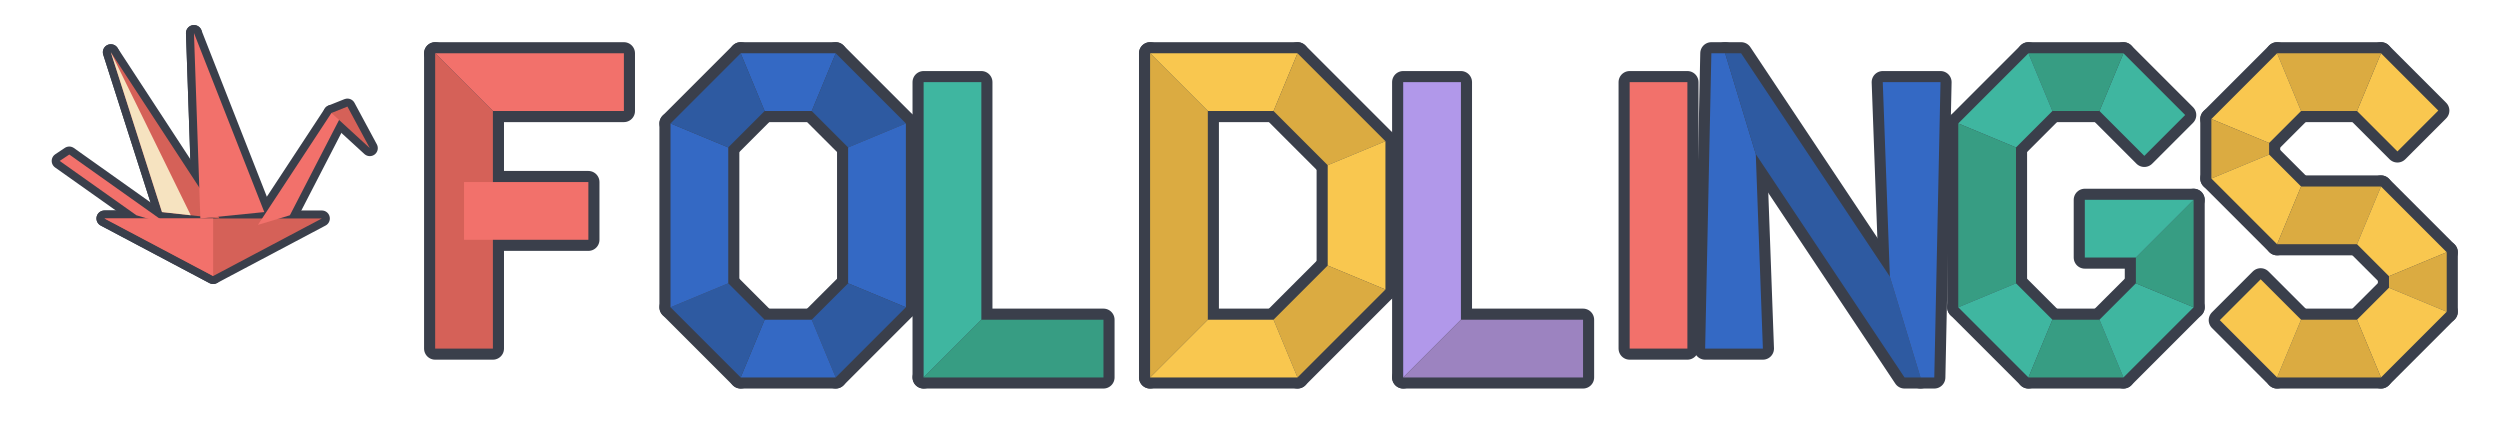
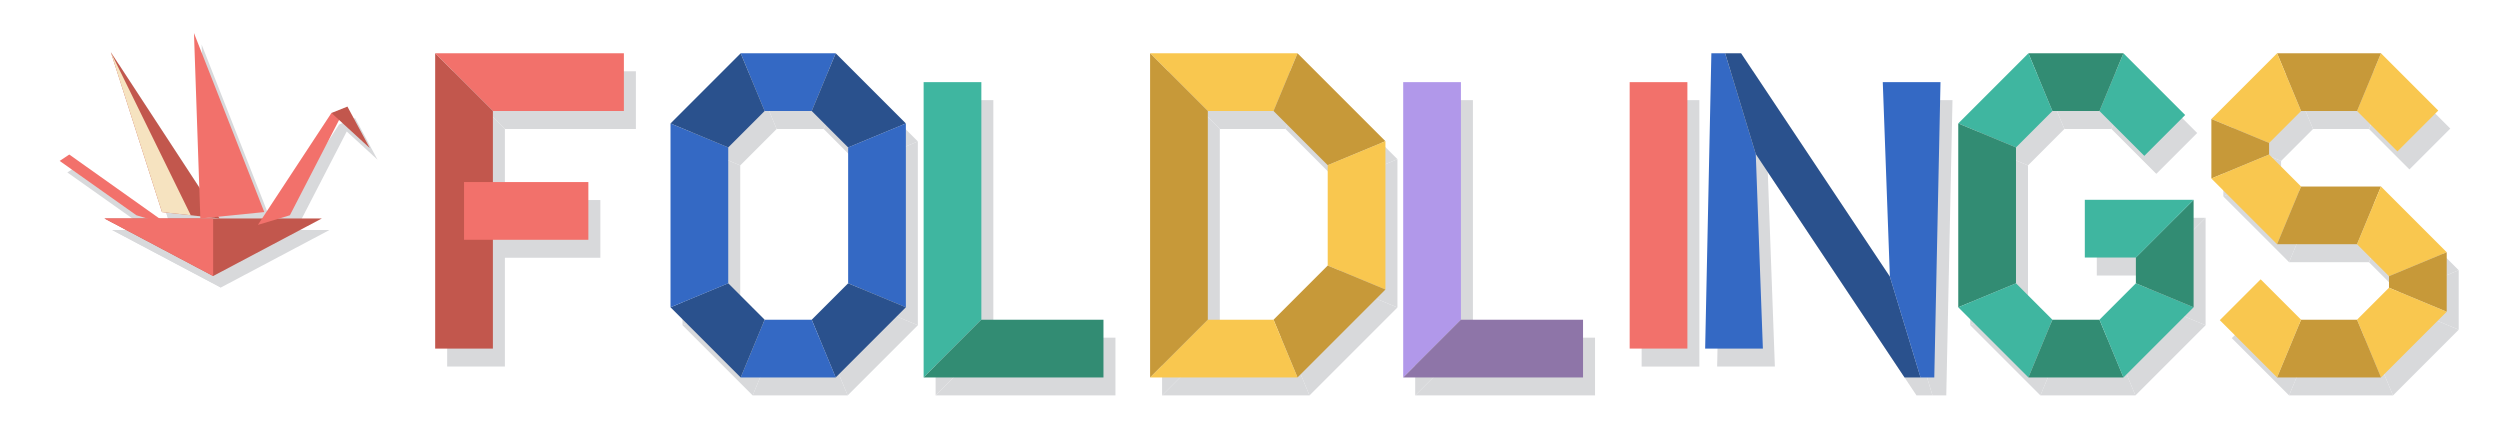
<svg xmlns="http://www.w3.org/2000/svg" width="563" height="97" viewBox="0 0 563 97">
  <g transform="translate(12 6) scale(0.72)">
-     <polygon points="16,60 84,60 50,78" fill="#3A3F4B" stroke="#3A3F4B" stroke-width="5" stroke-linejoin="round" />
-     <polygon points="16,60 50,60 50,78" fill="#3A3F4B" stroke="#3A3F4B" stroke-width="5" stroke-linejoin="round" />
-     <polygon points="34,58 52,60 18,8" fill="#3A3F4B" stroke="#3A3F4B" stroke-width="5" stroke-linejoin="round" />
-     <polygon points="34,58 43,59 18,8" fill="#3A3F4B" stroke="#3A3F4B" stroke-width="5" stroke-linejoin="round" />
-     <polygon points="46,60 66,58 44,2" fill="#3A3F4B" stroke="#3A3F4B" stroke-width="5" stroke-linejoin="round" />
-     <polygon points="44,2 46,60" fill="#3A3F4B" stroke="#3A3F4B" stroke-width="5" stroke-linejoin="round" />
-     <polygon points="64,62 74,59 90,28 87,27" fill="#3A3F4B" stroke="#3A3F4B" stroke-width="5" stroke-linejoin="round" />
-     <polygon points="87,27 92,25 99,38" fill="#3A3F4B" stroke="#3A3F4B" stroke-width="5" stroke-linejoin="round" />
-     <polygon points="36,62 26,59 2,42 5,40" fill="#3A3F4B" stroke="#3A3F4B" stroke-width="5" stroke-linejoin="round" />
-     <polygon points="16,60 84,60 50,78" fill="#D56158" />
+     <g transform="translate(2.4 3.6)" opacity="0.2">
+       <polygon points="16,60 84,60 50,78" fill="#3A3F4B" />
+       <polygon points="16,60 50,60 50,78" fill="#3A3F4B" />
+       <polygon points="34,58 52,60 18,8" fill="#3A3F4B" />
+       <polygon points="34,58 43,59 18,8" fill="#3A3F4B" />
+       <polygon points="46,60 66,58 44,2" fill="#3A3F4B" />
+       <polygon points="44,2 46,60" fill="#3A3F4B" />
+       <polygon points="64,62 74,59 90,28 87,27" fill="#3A3F4B" />
+       <polygon points="87,27 92,25 99,38" fill="#3A3F4B" />
+       <polygon points="36,62 26,59 2,42 5,40" fill="#3A3F4B" />
+     </g>
+     <polygon points="16,60 84,60 50,78" fill="#C2574D" />
    <polygon points="16,60 50,60 50,78" fill="#F2716B" />
-     <polygon points="34,58 52,60 18,8" fill="#D56158" />
+     <polygon points="34,58 52,60 18,8" fill="#C2574D" />
    <polygon points="34,58 43,59 18,8" fill="#F6E3C0" />
    <polygon points="46,60 66,58 44,2" fill="#F2716B" />
-     <polygon points="44,2 46,60" fill="#D56158" />
+     <polygon points="44,2 46,60" fill="#C2574D" />
    <polygon points="64,62 74,59 90,28 87,27" fill="#F2716B" />
-     <polygon points="87,27 92,25 99,38" fill="#D56158" />
+     <polygon points="87,27 92,25 99,38" fill="#C2574D" />
    <polygon points="36,62 26,59 2,42 5,40" fill="#F2716B" />
  </g>
  <g transform="translate(98 12) scale(10)">
-     <polygon points="4.25,0 0,0 0,0 0,0 0,0 1.3,1.3 4.25,1.3 4.25,0" fill="#3A3F4B" stroke="#3A3F4B" stroke-width="0.5" stroke-linejoin="round" />
-     <polygon points="0,0 0,0 0,6.65 0,6.65 1.3,6.65 1.3,1.3 0,0 0,0" fill="#3A3F4B" stroke="#3A3F4B" stroke-width="0.5" stroke-linejoin="round" />
-     <polygon points="0.65,4.2 3.45,4.2 3.45,2.9 0.65,2.9" fill="#3A3F4B" stroke="#3A3F4B" stroke-width="0.5" stroke-linejoin="round" />
-     <polygon points="7.42,1.3 8.48,1.3 9.02,0 9.02,0 6.88,0 6.88,0" fill="#3A3F4B" stroke="#3A3F4B" stroke-width="0.5" stroke-linejoin="round" />
-     <polygon points="8.48,1.3 9.3,2.12 10.6,1.58 10.6,1.58 10.6,1.58 9.02,0 9.02,0 9.02,0" fill="#3A3F4B" stroke="#3A3F4B" stroke-width="0.5" stroke-linejoin="round" />
-     <polygon points="9.3,2.12 9.3,5.18 10.6,5.72 10.6,5.72 10.6,1.58 10.6,1.58" fill="#3A3F4B" stroke="#3A3F4B" stroke-width="0.5" stroke-linejoin="round" />
-     <polygon points="9.3,5.18 8.48,6 9.02,7.3 9.02,7.3 10.6,5.72 10.6,5.72 10.6,5.72" fill="#3A3F4B" stroke="#3A3F4B" stroke-width="0.5" stroke-linejoin="round" />
-     <polygon points="8.48,6 7.42,6 6.88,7.3 9.02,7.3" fill="#3A3F4B" stroke="#3A3F4B" stroke-width="0.5" stroke-linejoin="round" />
-     <polygon points="7.42,6 6.6,5.18 5.3,5.72 5.3,5.72 5.3,5.72 6.88,7.3 6.88,7.3" fill="#3A3F4B" stroke="#3A3F4B" stroke-width="0.5" stroke-linejoin="round" />
-     <polygon points="6.6,5.18 6.6,2.12 5.3,1.58 5.3,1.58 5.3,5.72 5.3,5.72" fill="#3A3F4B" stroke="#3A3F4B" stroke-width="0.5" stroke-linejoin="round" />
-     <polygon points="6.6,2.12 7.42,1.3 6.88,0 6.88,0 6.88,0 5.3,1.58 5.3,1.58 5.3,1.58" fill="#3A3F4B" stroke="#3A3F4B" stroke-width="0.5" stroke-linejoin="round" />
-     <polygon points="11,0.65 11,7.3 11,7.3 12.3,6 12.3,0.65 11,0.65" fill="#3A3F4B" stroke="#3A3F4B" stroke-width="0.5" stroke-linejoin="round" />
-     <polygon points="15.05,7.3 15.05,6 12.3,6 11,7.3" fill="#3A3F4B" stroke="#3A3F4B" stroke-width="0.5" stroke-linejoin="round" />
-     <polygon points="17.4,1.3 18.88,1.3 19.42,0 16.1,0 16.1,0 16.1,0 16.1,0" fill="#3A3F4B" stroke="#3A3F4B" stroke-width="0.5" stroke-linejoin="round" />
-     <polygon points="18.88,1.3 20.1,2.52 21.4,1.98 21.4,1.98 21.4,1.98 19.42,0 19.42,0" fill="#3A3F4B" stroke="#3A3F4B" stroke-width="0.5" stroke-linejoin="round" />
-     <polygon points="20.1,2.52 20.1,4.78 21.4,5.32 21.4,5.32 21.4,1.98 21.4,1.98" fill="#3A3F4B" stroke="#3A3F4B" stroke-width="0.5" stroke-linejoin="round" />
-     <polygon points="20.1,4.78 18.88,6 19.42,7.3 19.42,7.3 21.4,5.32 21.4,5.32 21.4,5.32" fill="#3A3F4B" stroke="#3A3F4B" stroke-width="0.5" stroke-linejoin="round" />
-     <polygon points="18.88,6 17.4,6 16.1,7.3 19.42,7.3" fill="#3A3F4B" stroke="#3A3F4B" stroke-width="0.5" stroke-linejoin="round" />
-     <polygon points="17.4,6 17.4,1.3 16.1,0 16.1,0 16.1,0 16.1,0 16.1,7.3 16.1,7.3" fill="#3A3F4B" stroke="#3A3F4B" stroke-width="0.5" stroke-linejoin="round" />
-     <polygon points="21.8,0.65 21.8,7.3 21.8,7.3 23.1,6 23.1,0.65 21.8,0.65" fill="#3A3F4B" stroke="#3A3F4B" stroke-width="0.5" stroke-linejoin="round" />
-     <polygon points="25.85,7.3 25.85,6 23.1,6 21.8,7.3" fill="#3A3F4B" stroke="#3A3F4B" stroke-width="0.5" stroke-linejoin="round" />
-     <polygon points="26.9,0.65 26.9,6.65 26.9,6.65 28.2,6.65 28.2,6.65 28.2,0.65 28.2,0.65 26.9,0.65" fill="#3A3F4B" stroke="#3A3F4B" stroke-width="0.5" stroke-linejoin="round" />
-     <polygon points="29.9,6.65 29.74,2.27 29.05,0 28.74,0 28.6,6.65 28.6,6.65 28.6,6.65" fill="#3A3F4B" stroke="#3A3F4B" stroke-width="0.5" stroke-linejoin="round" />
-     <polygon points="29.74,2.27 33.09,7.3 33.45,7.3 32.76,5.03 29.41,0 29.05,0" fill="#3A3F4B" stroke="#3A3F4B" stroke-width="0.5" stroke-linejoin="round" />
-     <polygon points="33.76,7.3 33.9,0.65 33.9,0.65 33.9,0.65 32.6,0.65 32.76,5.03 33.45,7.3" fill="#3A3F4B" stroke="#3A3F4B" stroke-width="0.5" stroke-linejoin="round" />
-     <polygon points="39.41,1.39 38.02,0 38.02,0 38.02,0 37.48,1.3 38.49,2.31" fill="#3A3F4B" stroke="#3A3F4B" stroke-width="0.5" stroke-linejoin="round" />
-     <polygon points="38.02,0 38.02,0 35.88,0 36.42,1.3 37.48,1.3 38.02,0" fill="#3A3F4B" stroke="#3A3F4B" stroke-width="0.5" stroke-linejoin="round" />
-     <polygon points="35.88,0 34.3,1.58 34.3,1.58 34.3,1.58 35.6,2.12 36.42,1.3" fill="#3A3F4B" stroke="#3A3F4B" stroke-width="0.5" stroke-linejoin="round" />
-     <polygon points="34.3,1.58 34.3,5.72 34.3,5.72 35.6,5.18 35.6,2.12 34.3,1.58" fill="#3A3F4B" stroke="#3A3F4B" stroke-width="0.5" stroke-linejoin="round" />
-     <polygon points="34.3,5.72 34.3,5.72 35.88,7.3 35.88,7.3 36.42,6 35.6,5.18 34.3,5.72" fill="#3A3F4B" stroke="#3A3F4B" stroke-width="0.5" stroke-linejoin="round" />
-     <polygon points="38.02,7.3 37.48,6 36.42,6 35.88,7.3" fill="#3A3F4B" stroke="#3A3F4B" stroke-width="0.5" stroke-linejoin="round" />
-     <polygon points="38.02,7.3 39.6,5.72 39.6,5.72 39.6,5.72 38.3,5.18 37.48,6 38.02,7.3" fill="#3A3F4B" stroke="#3A3F4B" stroke-width="0.5" stroke-linejoin="round" />
-     <polygon points="39.6,5.72 39.6,3.3 39.6,3.3 38.3,4.6 38.3,5.18 39.6,5.72" fill="#3A3F4B" stroke="#3A3F4B" stroke-width="0.5" stroke-linejoin="round" />
-     <polygon points="39.6,3.3 39.6,3.3 37.15,3.3 37.15,4.6 38.3,4.6 39.6,3.3" fill="#3A3F4B" stroke="#3A3F4B" stroke-width="0.5" stroke-linejoin="round" />
-     <polygon points="45.11,1.29 43.82,0 43.82,0 43.82,0 43.28,1.3 44.19,2.21" fill="#3A3F4B" stroke="#3A3F4B" stroke-width="0.5" stroke-linejoin="round" />
-     <polygon points="43.82,0 41.48,0 42.02,1.3 43.28,1.3 43.82,0" fill="#3A3F4B" stroke="#3A3F4B" stroke-width="0.5" stroke-linejoin="round" />
-     <polygon points="41.48,0 40,1.48 40,1.48 40,1.48 41.3,2.02 42.02,1.3 41.48,0" fill="#3A3F4B" stroke="#3A3F4B" stroke-width="0.5" stroke-linejoin="round" />
-     <polygon points="40,1.48 40,2.82 40,2.82 41.3,2.28 41.3,2.02 40,1.48" fill="#3A3F4B" stroke="#3A3F4B" stroke-width="0.5" stroke-linejoin="round" />
-     <polygon points="40,2.82 40,2.82 41.48,4.3 42.02,3 41.3,2.28 40,2.82" fill="#3A3F4B" stroke="#3A3F4B" stroke-width="0.5" stroke-linejoin="round" />
-     <polygon points="41.48,4.3 43.28,4.3 43.82,3 42.02,3" fill="#3A3F4B" stroke="#3A3F4B" stroke-width="0.5" stroke-linejoin="round" />
-     <polygon points="43.28,4.3 44,5.02 45.3,4.48 45.3,4.48 45.3,4.48 43.82,3" fill="#3A3F4B" stroke="#3A3F4B" stroke-width="0.5" stroke-linejoin="round" />
-     <polygon points="44,5.02 44,5.28 45.3,5.82 45.3,5.82 45.3,4.48 45.3,4.48" fill="#3A3F4B" stroke="#3A3F4B" stroke-width="0.5" stroke-linejoin="round" />
-     <polygon points="44,5.28 43.28,6 43.82,7.3 43.82,7.3 45.3,5.82 45.3,5.82 45.3,5.82" fill="#3A3F4B" stroke="#3A3F4B" stroke-width="0.5" stroke-linejoin="round" />
-     <polygon points="43.28,6 42.02,6 41.48,7.3 43.82,7.3" fill="#3A3F4B" stroke="#3A3F4B" stroke-width="0.5" stroke-linejoin="round" />
-     <polygon points="42.02,6 41.11,5.09 40.19,6.01 41.48,7.3 41.48,7.3" fill="#3A3F4B" stroke="#3A3F4B" stroke-width="0.5" stroke-linejoin="round" />
+     <g transform="translate(0.27 0.405)" opacity="0.2">
+       <polygon points="4.25,0 0,0 0,0 0,0 0,0 1.3,1.3 4.25,1.3 4.25,0" fill="#3A3F4B" />
+       <polygon points="0,0 0,0 0,6.65 0,6.65 1.3,6.65 1.3,1.3 0,0 0,0" fill="#3A3F4B" />
+       <polygon points="0.65,4.2 3.45,4.2 3.45,2.9 0.65,2.9" fill="#3A3F4B" />
+       <polygon points="7.42,1.3 8.48,1.3 9.02,0 9.02,0 6.88,0 6.88,0" fill="#3A3F4B" />
+       <polygon points="8.48,1.3 9.3,2.12 10.6,1.58 10.6,1.58 10.6,1.58 9.02,0 9.02,0 9.02,0" fill="#3A3F4B" />
+       <polygon points="9.3,2.12 9.3,5.18 10.6,5.72 10.6,5.72 10.6,1.58 10.6,1.58" fill="#3A3F4B" />
+       <polygon points="9.3,5.18 8.48,6 9.02,7.3 9.02,7.3 10.6,5.72 10.6,5.72 10.6,5.72" fill="#3A3F4B" />
+       <polygon points="8.48,6 7.42,6 6.88,7.3 9.02,7.3" fill="#3A3F4B" />
+       <polygon points="7.42,6 6.6,5.18 5.3,5.72 5.3,5.72 5.3,5.72 6.88,7.3 6.88,7.3" fill="#3A3F4B" />
+       <polygon points="6.6,5.18 6.6,2.12 5.3,1.58 5.3,1.58 5.3,5.72 5.3,5.72" fill="#3A3F4B" />
+       <polygon points="6.6,2.12 7.42,1.3 6.88,0 6.88,0 6.88,0 5.3,1.58 5.3,1.58 5.3,1.58" fill="#3A3F4B" />
+       <polygon points="11,0.65 11,7.3 11,7.3 12.3,6 12.3,0.65 11,0.65" fill="#3A3F4B" />
+       <polygon points="15.05,7.3 15.05,6 12.3,6 11,7.3" fill="#3A3F4B" />
+       <polygon points="17.4,1.3 18.88,1.3 19.42,0 16.1,0 16.1,0 16.1,0 16.1,0" fill="#3A3F4B" />
+       <polygon points="18.88,1.3 20.1,2.52 21.4,1.98 21.4,1.98 21.4,1.98 19.42,0 19.42,0" fill="#3A3F4B" />
+       <polygon points="20.1,2.52 20.1,4.78 21.4,5.32 21.4,5.32 21.4,1.98 21.4,1.98" fill="#3A3F4B" />
+       <polygon points="20.1,4.78 18.88,6 19.42,7.3 19.42,7.3 21.4,5.32 21.4,5.32 21.4,5.32" fill="#3A3F4B" />
+       <polygon points="18.88,6 17.4,6 16.1,7.3 19.42,7.3" fill="#3A3F4B" />
+       <polygon points="17.4,6 17.4,1.3 16.1,0 16.1,0 16.1,0 16.1,0 16.1,7.3 16.1,7.3" fill="#3A3F4B" />
+       <polygon points="21.8,0.65 21.8,7.3 21.8,7.3 23.1,6 23.1,0.65 21.8,0.65" fill="#3A3F4B" />
+       <polygon points="25.85,7.3 25.85,6 23.1,6 21.8,7.3" fill="#3A3F4B" />
+       <polygon points="26.9,0.65 26.9,6.65 26.9,6.65 28.2,6.65 28.2,6.65 28.2,0.65 28.2,0.65 26.9,0.65" fill="#3A3F4B" />
+       <polygon points="29.9,6.65 29.74,2.27 29.05,0 28.74,0 28.6,6.65 28.6,6.65 28.6,6.65" fill="#3A3F4B" />
+       <polygon points="29.74,2.27 33.09,7.3 33.45,7.3 32.76,5.03 29.41,0 29.05,0" fill="#3A3F4B" />
+       <polygon points="33.76,7.3 33.9,0.65 33.9,0.65 33.9,0.65 32.6,0.65 32.76,5.03 33.45,7.3" fill="#3A3F4B" />
+       <polygon points="39.41,1.39 38.02,0 38.02,0 38.02,0 37.48,1.3 38.49,2.31" fill="#3A3F4B" />
+       <polygon points="38.02,0 38.02,0 35.88,0 36.42,1.3 37.48,1.3 38.02,0" fill="#3A3F4B" />
+       <polygon points="35.88,0 34.3,1.58 34.3,1.58 34.3,1.58 35.6,2.12 36.42,1.3" fill="#3A3F4B" />
+       <polygon points="34.3,1.58 34.3,5.72 34.3,5.72 35.6,5.18 35.6,2.12 34.3,1.58" fill="#3A3F4B" />
+       <polygon points="34.3,5.72 34.3,5.72 35.88,7.3 35.88,7.3 36.42,6 35.6,5.18 34.3,5.72" fill="#3A3F4B" />
+       <polygon points="38.02,7.3 37.48,6 36.42,6 35.88,7.3" fill="#3A3F4B" />
+       <polygon points="38.02,7.3 39.6,5.72 39.6,5.72 39.6,5.72 38.3,5.18 37.48,6 38.02,7.3" fill="#3A3F4B" />
+       <polygon points="39.6,5.72 39.6,3.3 39.6,3.3 38.3,4.6 38.3,5.18 39.6,5.72" fill="#3A3F4B" />
+       <polygon points="39.6,3.3 39.6,3.3 37.15,3.3 37.15,4.6 38.3,4.6 39.6,3.3" fill="#3A3F4B" />
+       <polygon points="45.11,1.29 43.82,0 43.82,0 43.82,0 43.28,1.3 44.19,2.21" fill="#3A3F4B" />
+       <polygon points="43.82,0 41.48,0 42.02,1.3 43.28,1.3 43.82,0" fill="#3A3F4B" />
+       <polygon points="41.48,0 40,1.48 40,1.48 40,1.48 41.3,2.02 42.02,1.3 41.48,0" fill="#3A3F4B" />
+       <polygon points="40,1.48 40,2.82 40,2.82 41.3,2.28 41.3,2.02 40,1.48" fill="#3A3F4B" />
+       <polygon points="40,2.82 40,2.82 41.48,4.3 42.02,3 41.3,2.28 40,2.82" fill="#3A3F4B" />
+       <polygon points="41.48,4.3 43.28,4.3 43.82,3 42.02,3" fill="#3A3F4B" />
+       <polygon points="43.28,4.3 44,5.02 45.3,4.48 45.3,4.48 45.3,4.48 43.82,3" fill="#3A3F4B" />
+       <polygon points="44,5.02 44,5.28 45.3,5.82 45.3,5.82 45.3,4.48 45.3,4.48" fill="#3A3F4B" />
+       <polygon points="44,5.28 43.28,6 43.82,7.3 43.82,7.3 45.3,5.82 45.3,5.82 45.3,5.82" fill="#3A3F4B" />
+       <polygon points="43.28,6 42.02,6 41.48,7.3 43.82,7.3" fill="#3A3F4B" />
+       <polygon points="42.02,6 41.11,5.09 40.19,6.01 41.48,7.3 41.48,7.3" fill="#3A3F4B" />
+     </g>
    <polygon points="4.25,0 0,0 0,0 0,0 0,0 1.3,1.3 4.25,1.3 4.25,0" fill="#F2716B" />
-     <polygon points="0,0 0,0 0,6.65 0,6.65 1.3,6.65 1.3,1.3 0,0 0,0" fill="#D56158" />
+     <polygon points="0,0 0,0 0,6.65 0,6.65 1.3,6.65 1.3,1.3 0,0 0,0" fill="#C2574D" />
    <polygon points="0.65,4.2 3.45,4.2 3.45,2.9 0.65,2.9" fill="#F2716B" />
    <polygon points="7.42,1.3 8.48,1.3 9.02,0 9.02,0 6.88,0 6.88,0" fill="#3469C4" />
-     <polygon points="8.48,1.3 9.3,2.12 10.6,1.58 10.6,1.58 10.6,1.58 9.02,0 9.02,0 9.02,0" fill="#2E5AA1" />
+     <polygon points="8.48,1.3 9.3,2.12 10.6,1.58 10.6,1.58 10.6,1.58 9.02,0 9.02,0 9.02,0" fill="#2A518D" />
    <polygon points="9.3,2.12 9.3,5.18 10.6,5.72 10.6,5.72 10.6,1.58 10.6,1.58" fill="#3469C4" />
-     <polygon points="9.3,5.18 8.48,6 9.02,7.3 9.02,7.3 10.6,5.72 10.6,5.72 10.6,5.72" fill="#2E5AA1" />
+     <polygon points="9.3,5.18 8.48,6 9.02,7.3 9.02,7.3 10.6,5.72 10.6,5.72 10.6,5.72" fill="#2A518D" />
    <polygon points="8.48,6 7.42,6 6.88,7.3 9.02,7.3" fill="#3469C4" />
-     <polygon points="7.42,6 6.6,5.18 5.3,5.72 5.3,5.72 5.3,5.72 6.88,7.3 6.88,7.3" fill="#2E5AA1" />
+     <polygon points="7.42,6 6.6,5.18 5.3,5.72 5.3,5.72 5.3,5.72 6.88,7.3 6.88,7.3" fill="#2A518D" />
    <polygon points="6.6,5.18 6.6,2.12 5.3,1.58 5.3,1.58 5.3,5.72 5.3,5.72" fill="#3469C4" />
-     <polygon points="6.6,2.12 7.42,1.3 6.88,0 6.88,0 6.88,0 5.3,1.58 5.3,1.58 5.3,1.58" fill="#2E5AA1" />
+     <polygon points="6.6,2.12 7.42,1.3 6.88,0 6.88,0 6.88,0 5.3,1.58 5.3,1.58 5.3,1.58" fill="#2A518D" />
    <polygon points="11,0.65 11,7.3 11,7.3 12.3,6 12.3,0.65 11,0.65" fill="#3FB6A0" />
-     <polygon points="15.05,7.3 15.05,6 12.3,6 11,7.3" fill="#379D83" />
+     <polygon points="15.05,7.3 15.05,6 12.3,6 11,7.3" fill="#328C73" />
    <polygon points="17.4,1.3 18.88,1.3 19.42,0 16.1,0 16.1,0 16.1,0 16.1,0" fill="#F9C74F" />
-     <polygon points="18.88,1.3 20.1,2.52 21.4,1.98 21.4,1.98 21.4,1.98 19.42,0 19.42,0" fill="#DBAB41" />
+     <polygon points="18.88,1.3 20.1,2.52 21.4,1.98 21.4,1.98 21.4,1.98 19.42,0 19.42,0" fill="#C79939" />
    <polygon points="20.1,2.52 20.1,4.78 21.4,5.32 21.4,5.32 21.4,1.98 21.4,1.98" fill="#F9C74F" />
-     <polygon points="20.1,4.78 18.88,6 19.42,7.3 19.42,7.3 21.4,5.32 21.4,5.32 21.4,5.32" fill="#DBAB41" />
+     <polygon points="20.1,4.78 18.88,6 19.42,7.3 19.42,7.3 21.4,5.32 21.4,5.32 21.4,5.32" fill="#C79939" />
    <polygon points="18.88,6 17.4,6 16.1,7.3 19.42,7.3" fill="#F9C74F" />
-     <polygon points="17.4,6 17.4,1.3 16.1,0 16.1,0 16.1,0 16.1,0 16.1,7.3 16.1,7.3" fill="#DBAB41" />
+     <polygon points="17.4,6 17.4,1.3 16.1,0 16.1,0 16.1,0 16.1,0 16.1,7.3 16.1,7.3" fill="#C79939" />
    <polygon points="21.8,0.65 21.8,7.3 21.8,7.3 23.1,6 23.1,0.65 21.8,0.65" fill="#B198EA" />
-     <polygon points="25.85,7.3 25.85,6 23.1,6 21.8,7.3" fill="#9C83C0" />
+     <polygon points="25.85,7.3 25.85,6 23.1,6 21.8,7.3" fill="#8E75A8" />
    <polygon points="26.9,0.65 26.9,6.65 26.9,6.65 28.2,6.65 28.2,6.65 28.2,0.65 28.2,0.65 26.9,0.65" fill="#F2716B" />
    <polygon points="29.9,6.65 29.74,2.27 29.05,0 28.74,0 28.6,6.65 28.6,6.65 28.6,6.65" fill="#3469C4" />
-     <polygon points="29.74,2.27 33.09,7.3 33.45,7.3 32.76,5.03 29.41,0 29.05,0" fill="#2E5AA1" />
+     <polygon points="29.74,2.27 33.09,7.3 33.45,7.3 32.76,5.03 29.41,0 29.05,0" fill="#2A518D" />
    <polygon points="33.76,7.3 33.9,0.65 33.9,0.65 33.9,0.65 32.6,0.65 32.76,5.03 33.45,7.3" fill="#3469C4" />
    <polygon points="39.41,1.39 38.02,0 38.02,0 38.02,0 37.48,1.3 38.49,2.31" fill="#3FB6A0" />
-     <polygon points="38.02,0 38.02,0 35.88,0 36.42,1.3 37.48,1.3 38.02,0" fill="#379D83" />
+     <polygon points="38.02,0 38.02,0 35.88,0 36.42,1.3 37.48,1.3 38.02,0" fill="#328C73" />
    <polygon points="35.88,0 34.3,1.58 34.3,1.58 34.3,1.58 35.6,2.12 36.42,1.3" fill="#3FB6A0" />
-     <polygon points="34.3,1.58 34.3,5.72 34.3,5.72 35.6,5.18 35.6,2.12 34.3,1.58" fill="#379D83" />
+     <polygon points="34.3,1.58 34.3,5.72 34.3,5.72 35.6,5.18 35.6,2.12 34.3,1.58" fill="#328C73" />
    <polygon points="34.3,5.72 34.3,5.72 35.88,7.3 35.88,7.3 36.42,6 35.6,5.18 34.3,5.72" fill="#3FB6A0" />
-     <polygon points="38.02,7.3 37.48,6 36.42,6 35.88,7.3" fill="#379D83" />
+     <polygon points="38.02,7.3 37.48,6 36.42,6 35.88,7.3" fill="#328C73" />
    <polygon points="38.02,7.3 39.6,5.72 39.6,5.72 39.6,5.72 38.3,5.18 37.48,6 38.02,7.3" fill="#3FB6A0" />
-     <polygon points="39.6,5.72 39.6,3.3 39.6,3.3 38.3,4.6 38.3,5.18 39.6,5.72" fill="#379D83" />
+     <polygon points="39.6,5.72 39.6,3.3 39.6,3.3 38.3,4.6 38.3,5.18 39.6,5.72" fill="#328C73" />
    <polygon points="39.6,3.3 39.6,3.3 37.15,3.3 37.15,4.6 38.3,4.6 39.6,3.3" fill="#3FB6A0" />
    <polygon points="45.11,1.29 43.82,0 43.82,0 43.82,0 43.28,1.3 44.19,2.21" fill="#F9C74F" />
-     <polygon points="43.82,0 41.48,0 42.02,1.3 43.28,1.3 43.82,0" fill="#DBAB41" />
+     <polygon points="43.82,0 41.48,0 42.02,1.3 43.28,1.3 43.82,0" fill="#C79939" />
    <polygon points="41.48,0 40,1.48 40,1.48 40,1.48 41.3,2.02 42.02,1.3 41.48,0" fill="#F9C74F" />
-     <polygon points="40,1.48 40,2.82 40,2.82 41.3,2.28 41.3,2.02 40,1.48" fill="#DBAB41" />
+     <polygon points="40,1.48 40,2.82 40,2.82 41.3,2.28 41.3,2.02 40,1.48" fill="#C79939" />
    <polygon points="40,2.82 40,2.82 41.48,4.3 42.02,3 41.3,2.28 40,2.82" fill="#F9C74F" />
-     <polygon points="41.48,4.3 43.28,4.3 43.82,3 42.02,3" fill="#DBAB41" />
+     <polygon points="41.48,4.3 43.28,4.3 43.82,3 42.02,3" fill="#C79939" />
    <polygon points="43.28,4.3 44,5.02 45.3,4.48 45.3,4.48 45.3,4.48 43.82,3" fill="#F9C74F" />
-     <polygon points="44,5.02 44,5.28 45.3,5.82 45.3,5.82 45.3,4.48 45.3,4.48" fill="#DBAB41" />
+     <polygon points="44,5.02 44,5.28 45.3,5.82 45.3,5.82 45.3,4.48 45.3,4.48" fill="#C79939" />
    <polygon points="44,5.28 43.28,6 43.82,7.3 43.82,7.3 45.3,5.82 45.3,5.82 45.3,5.82" fill="#F9C74F" />
-     <polygon points="43.28,6 42.02,6 41.48,7.3 43.82,7.3" fill="#DBAB41" />
+     <polygon points="43.28,6 42.02,6 41.48,7.3 43.82,7.3" fill="#C79939" />
    <polygon points="42.02,6 41.11,5.09 40.19,6.01 41.48,7.3 41.48,7.3" fill="#F9C74F" />
  </g>
</svg>
